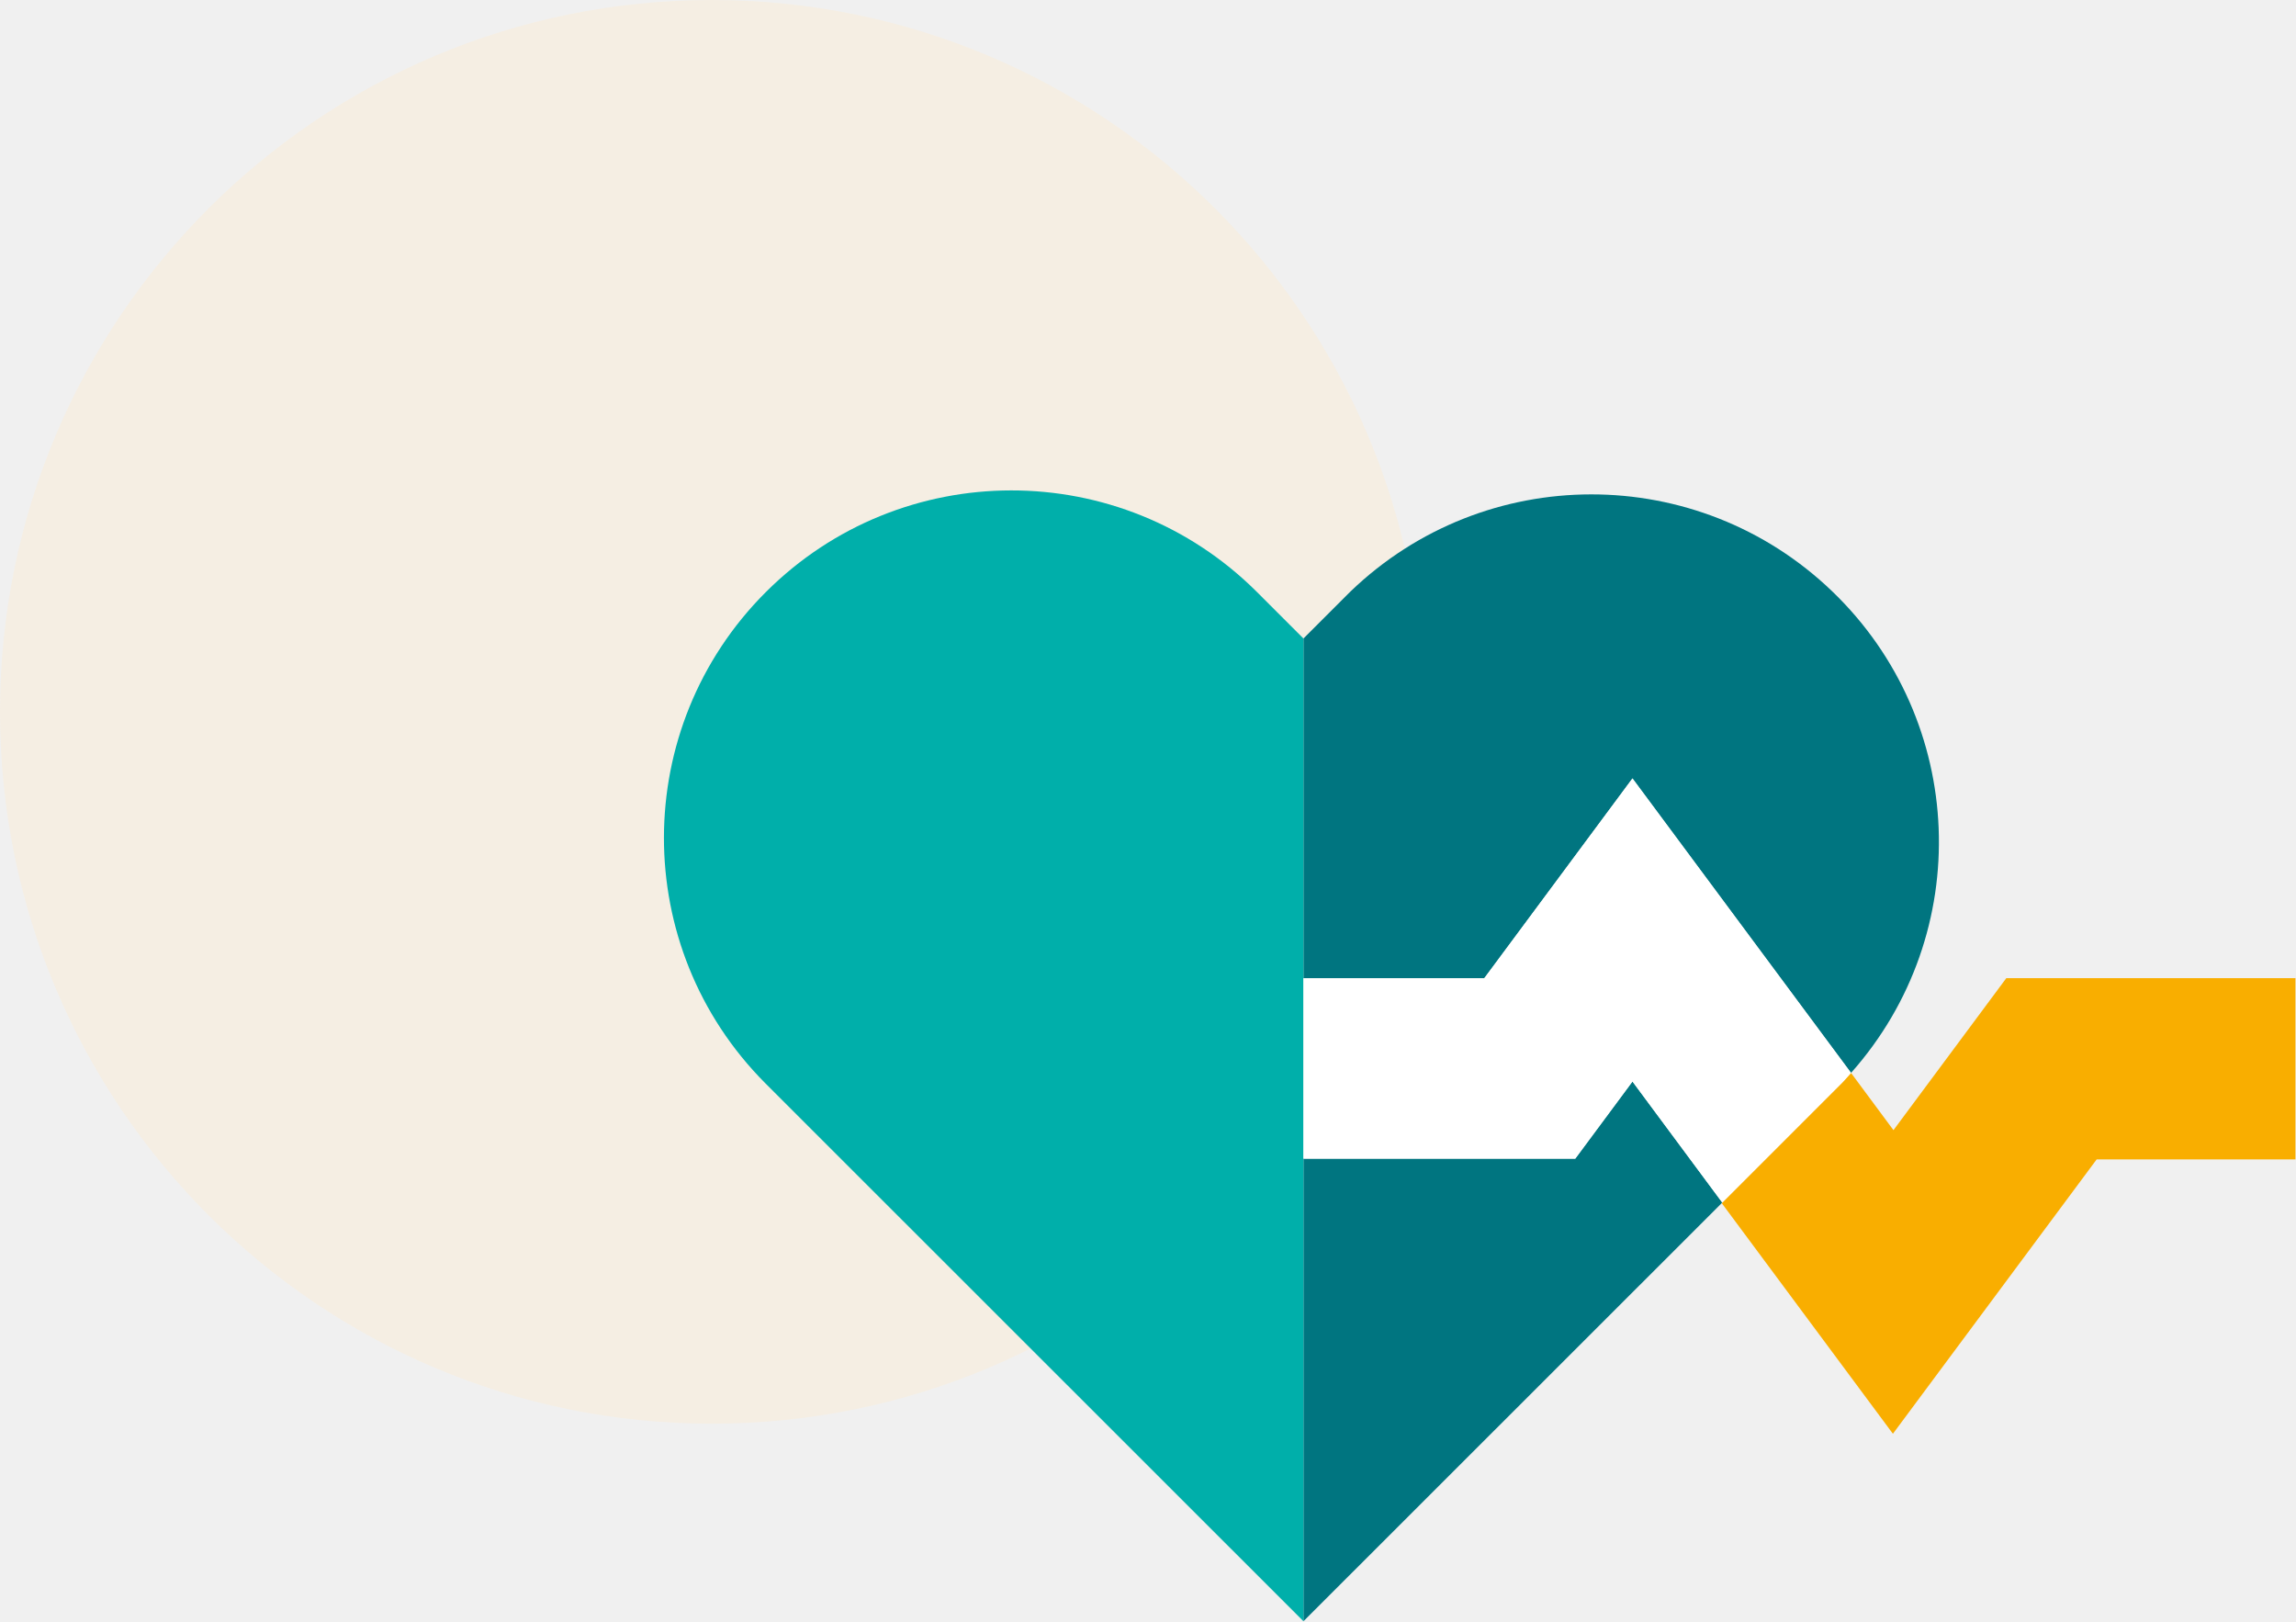
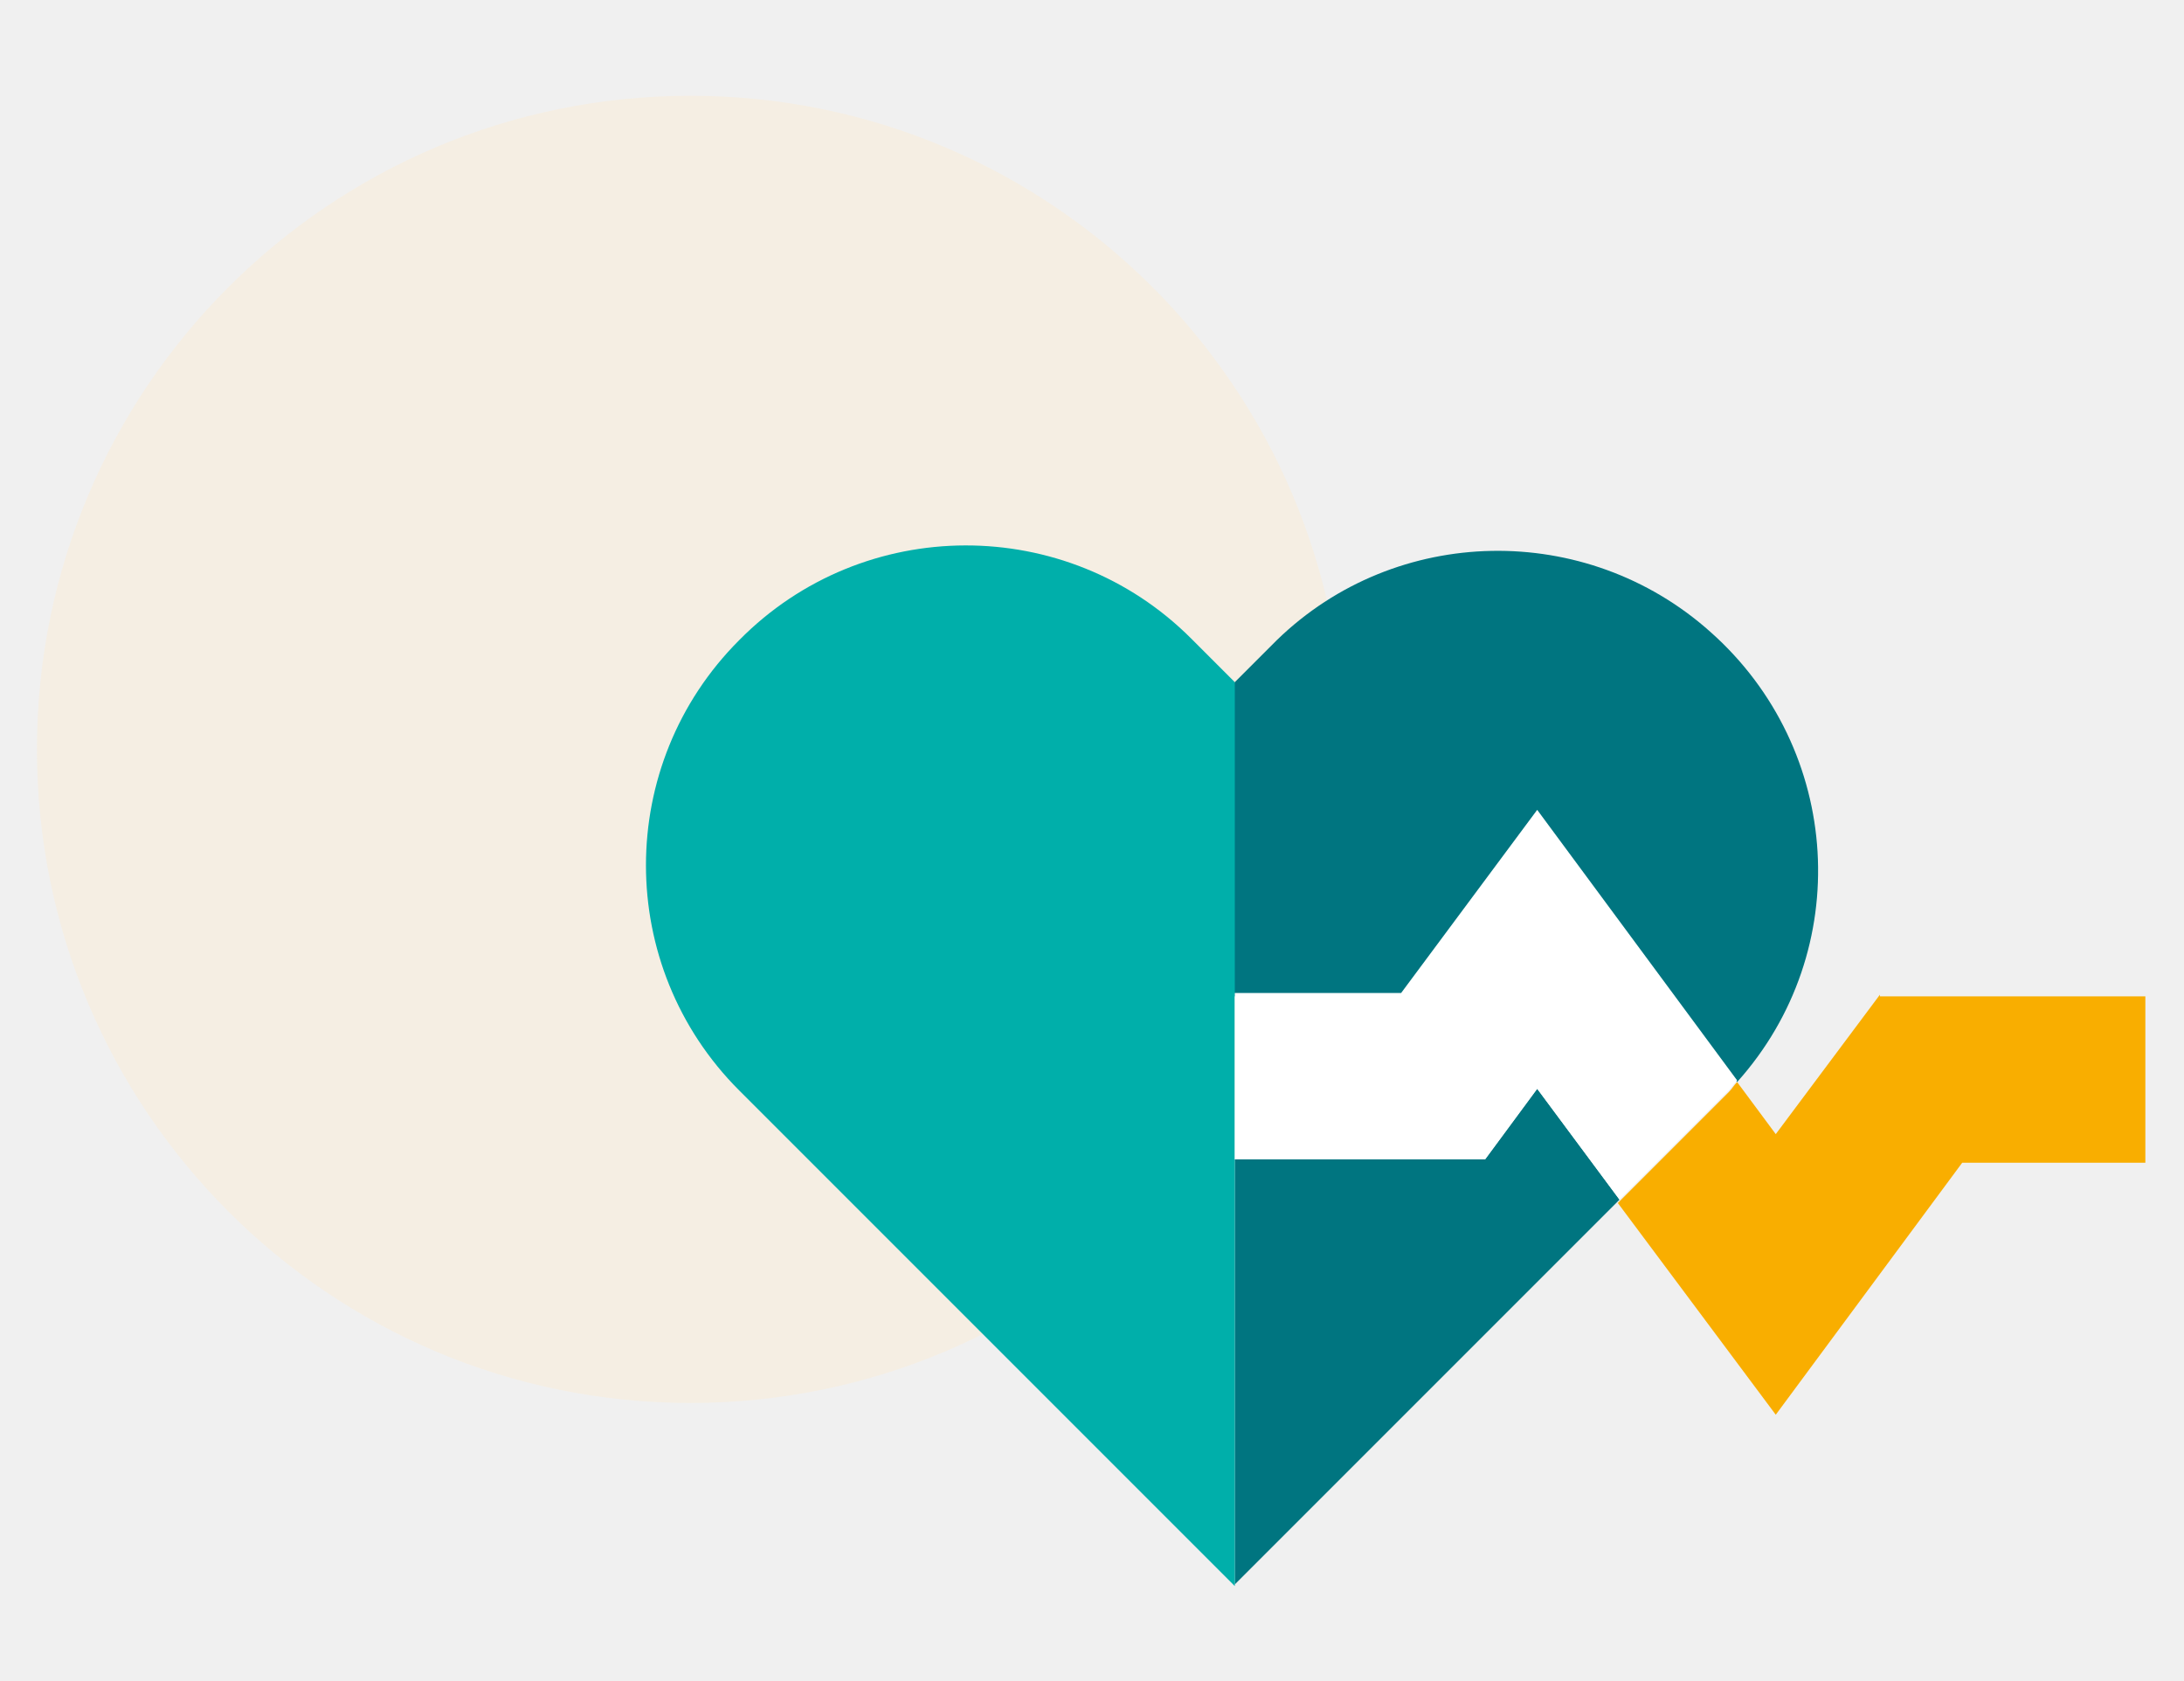
- <svg xmlns="http://www.w3.org/2000/svg" viewBox="0 0 125.54 88.65">
-   <circle cx="38.92" cy="38.92" r="38.92" style="fill:#f5eee3" />
-   <polygon points="86.13 63.35 71.27 63.35 71.27 88.64 71.27 88.64 94.17 65.75 89.26 59.13 86.13 63.35" style="fill:#007580" />
-   <path d="M81.16,53.48l8.1-10.92,11.95,16.1A19,19,0,0,0,73.83,32.35l-2.56,2.56V53.48Z" style="fill:#007580" />
-   <path d="M71.27,53.48V34.91l-2.56-2.56A19,19,0,0,0,41.84,59.22l2.56,2.56L71.27,88.64V53.48Z" style="fill:#00afaa" />
-   <path d="M109.7,53.48l-6.17,8.31-2.32-3.13c-.17.18-.33.38-.51.56l-2.56,2.56-4,4,9.36,12.61,11.14-15h10.87V53.48Z" style="fill:#f9ae00" />
-   <path d="M100.7,59.22c.18-.18.34-.38.51-.56L89.26,42.56l-8.1,10.92H71.27v9.87H86.13l3.13-4.22,4.91,6.62,4-4Z" style="fill:#fff" />
+ <svg xmlns="http://www.w3.org/2000/svg" version="1.1" id="Layer_1" x="0px" y="0px" viewBox="0 0 130 100" style="enable-background:new 0 0 130 100;" xml:space="preserve">
+   <style type="text/css">
+ 	.st0{fill:#F5EEE3;}
+ 	.st1{fill:#007580;}
+ 	.st2{fill:#00AFAA;}
+ 	.st3{fill:#F9AE00;}
+ 	.st4{fill:#FFFFFF;}
+ </style>
+   <circle class="st0" cx="41.1" cy="44.6" r="38.9" />
+   <polygon class="st1" points="88.4,69 73.5,69 73.5,94.3 73.5,94.3 96.4,71.4 91.5,64.8 " />
+   <path class="st1" d="M83.4,59.2l8.1-10.9l11.9,16.1c7-7.8,6.3-19.8-1.6-26.8c-7.4-6.6-18.7-6.4-25.8,0.5l-2.6,2.6v18.6H83.4z" />
+   <path class="st2" d="M73.5,59.2V40.6L70.9,38c-7.4-7.4-19.5-7.4-26.9,0.1c-7.4,7.4-7.4,19.4,0,26.8l2.6,2.6l26.9,26.9V59.2z" />
+   <path class="st3" d="M111.9,59.2l-6.2,8.3l-2.3-3.1c-0.2,0.2-0.3,0.4-0.5,0.6l-2.6,2.6l-4,4l9.4,12.6l11.1-15h10.9v-9.9H111.9z" />
+   <path class="st4" d="M102.9,64.9c0.2-0.2,0.3-0.4,0.5-0.6L91.5,48.2l-8.1,10.9h-9.9V69h14.9l3.1-4.2l4.9,6.6l4-4L102.9,64.9z" />
</svg>
